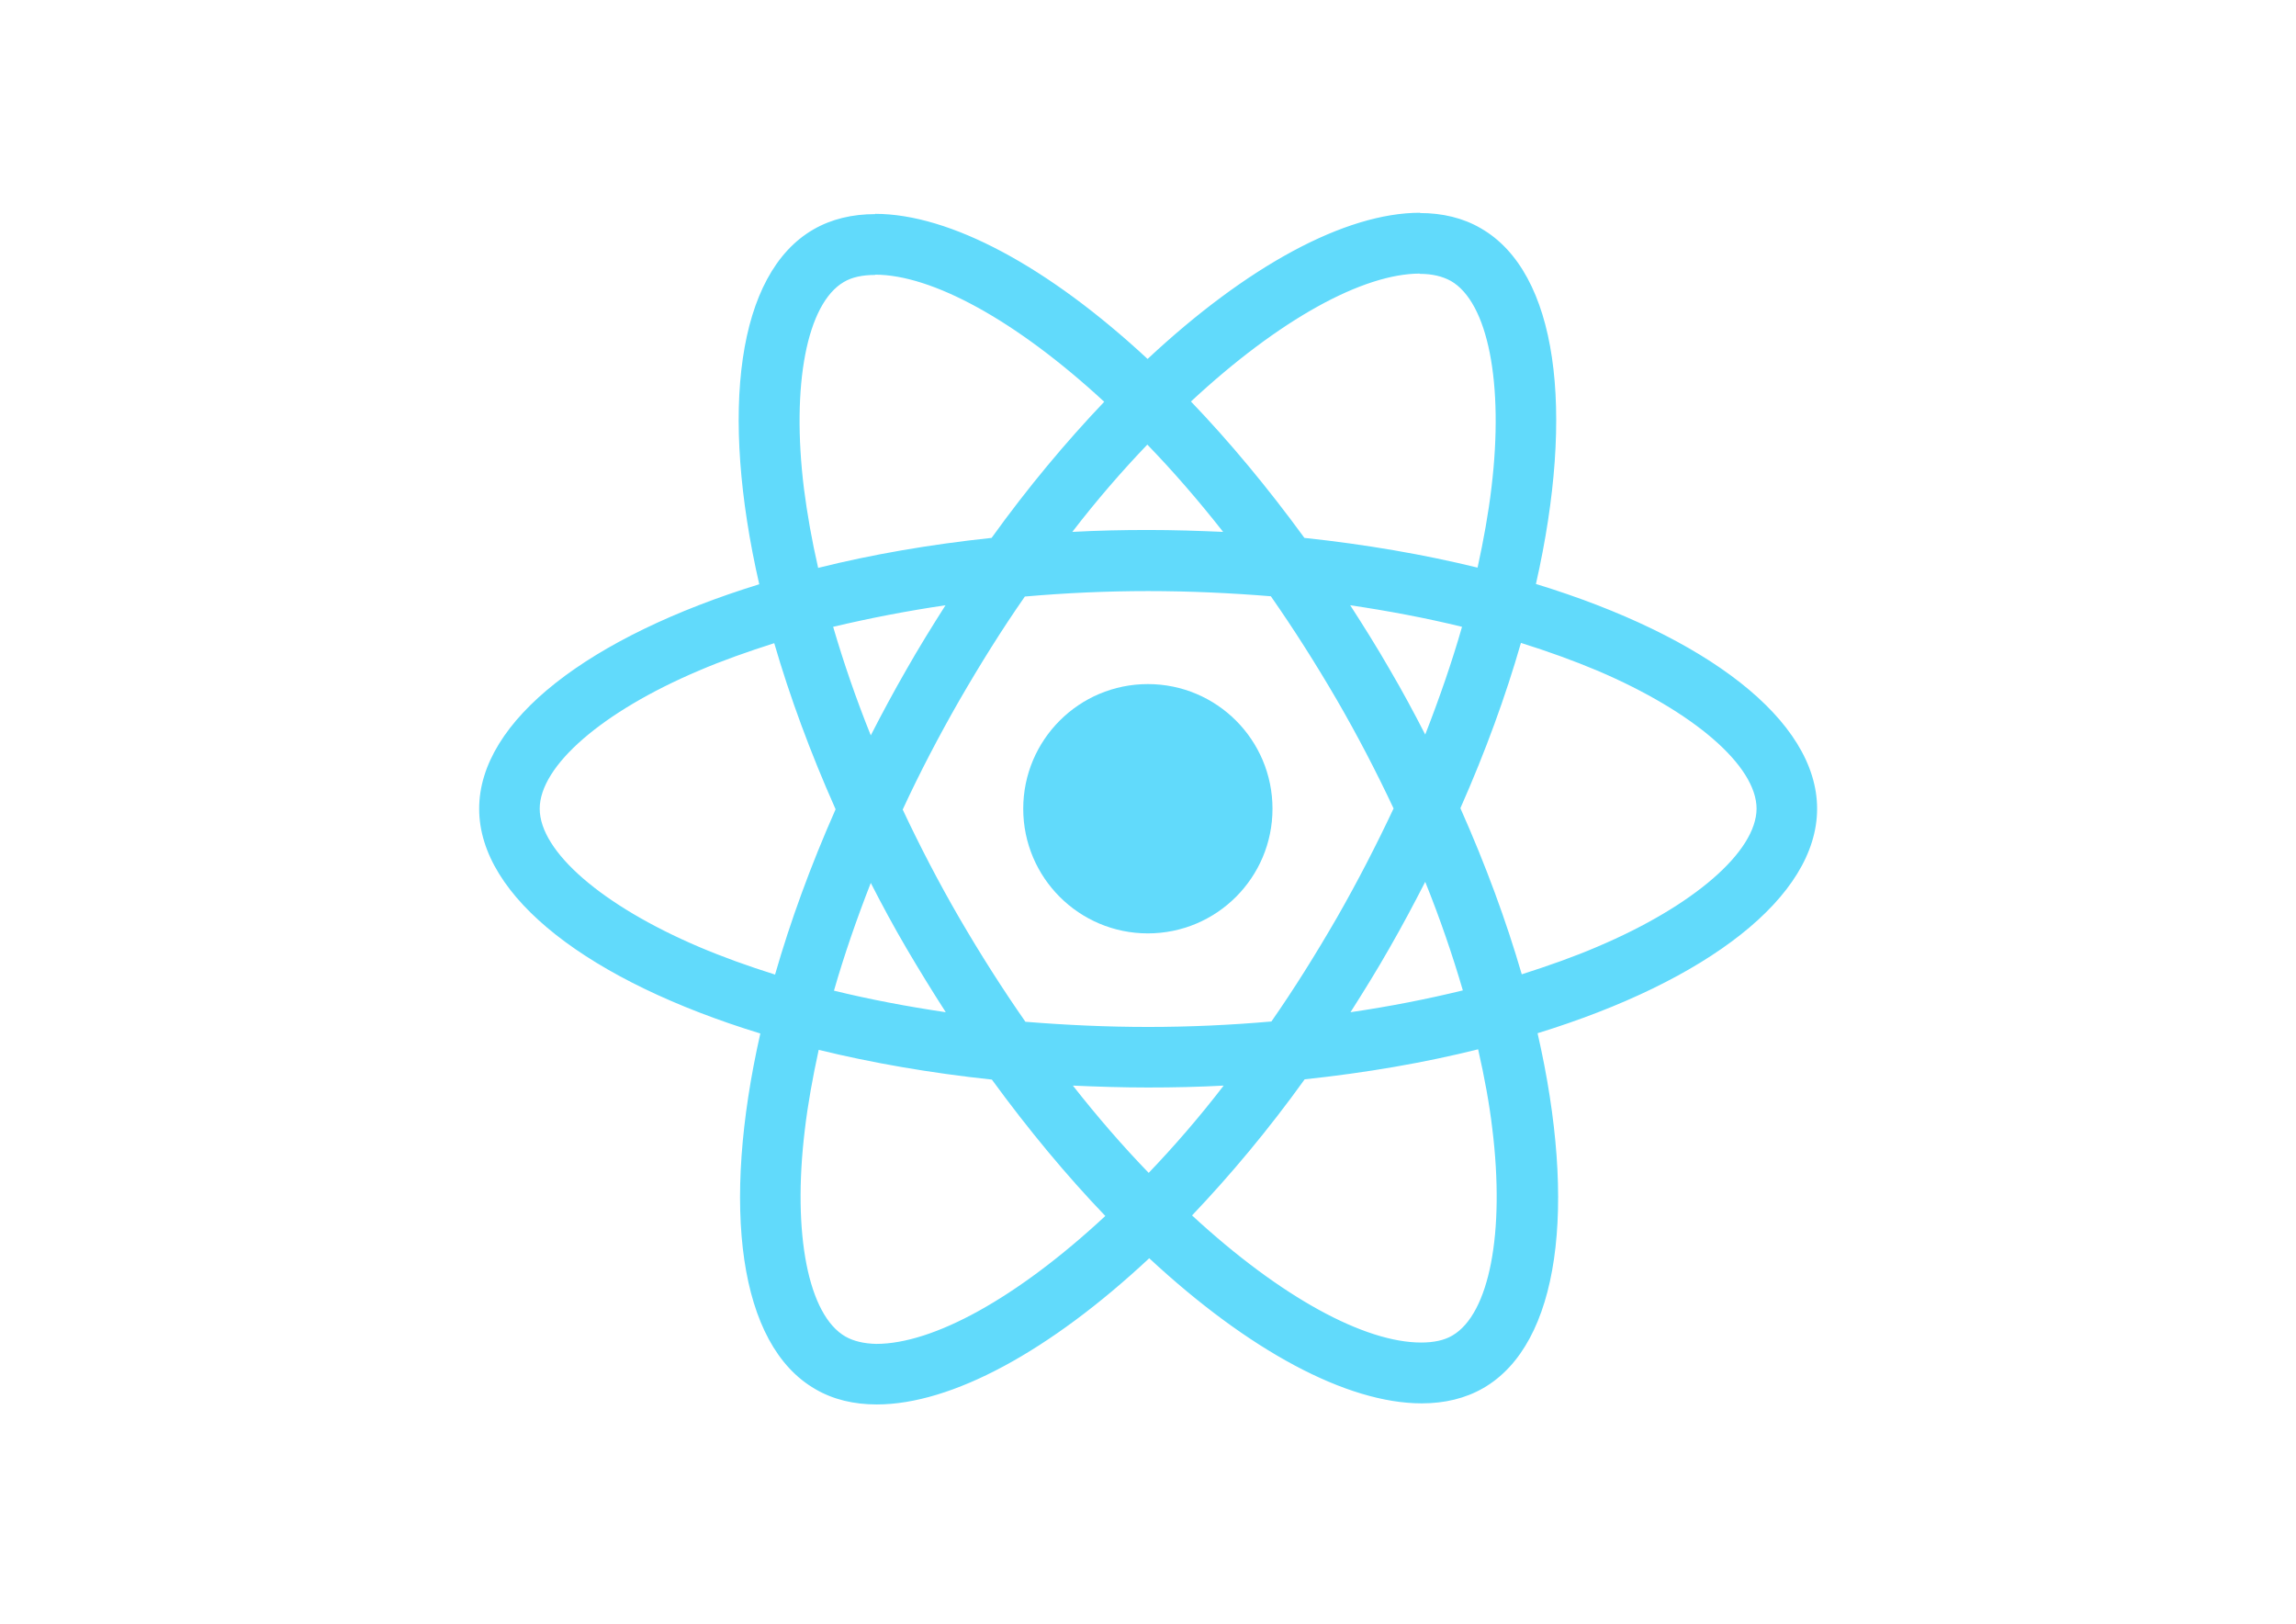
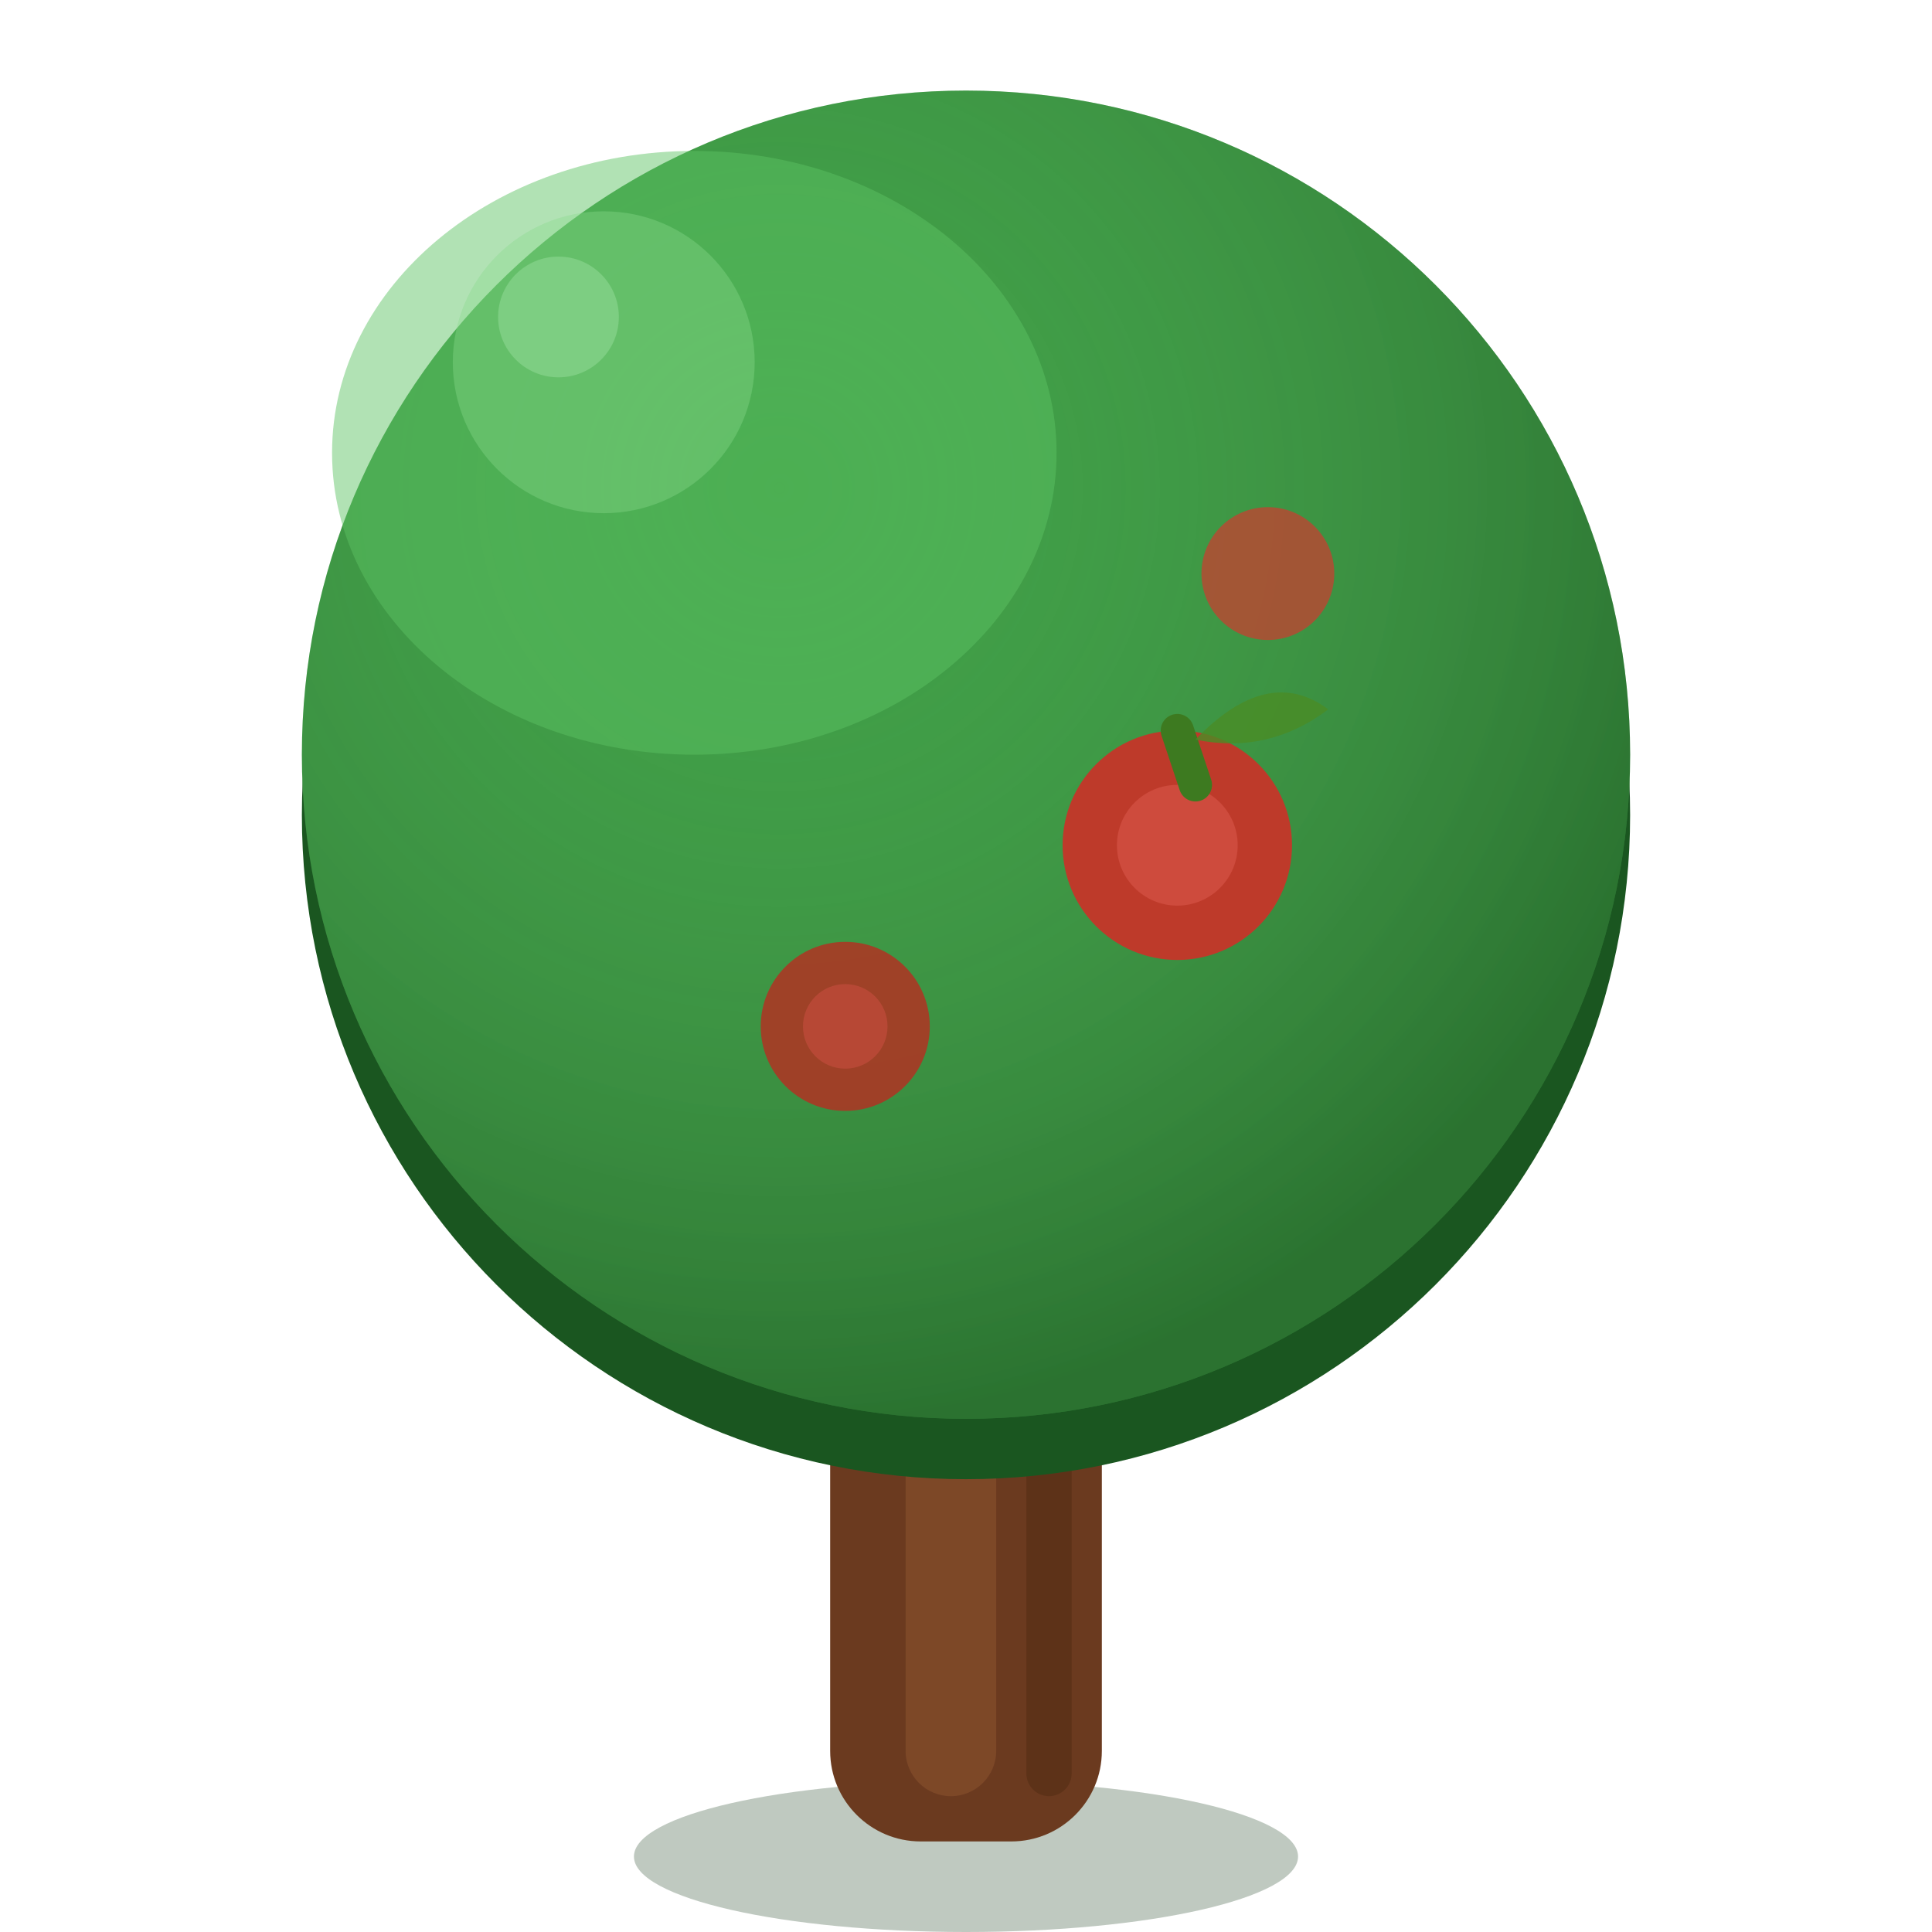
- <svg xmlns="http://www.w3.org/2000/svg" viewBox="0 0 841.9 595.3">
-   <g fill="#61DAFB">
-     <path d="M666.3 296.5c0-32.5-40.7-63.3-103.1-82.4 14.4-63.6 8-114.2-20.2-130.4-6.5-3.8-14.1-5.6-22.4-5.6v22.3c4.6 0 8.3.9 11.4 2.6 13.6 7.8 19.5 37.5 14.9 75.7-1.1 9.4-2.9 19.3-5.1 29.4-19.6-4.8-41-8.5-63.5-10.9-13.5-18.5-27.5-35.3-41.6-50 32.6-30.3 63.2-46.9 84-46.9V78c-27.5 0-63.5 19.6-99.9 53.6-36.4-33.8-72.4-53.2-99.9-53.2v22.3c20.7 0 51.4 16.5 84 46.6-14 14.7-28 31.4-41.3 49.9-22.6 2.4-44 6.1-63.6 11-2.3-10-4-19.7-5.2-29-4.7-38.2 1.1-67.9 14.6-75.8 3-1.8 6.9-2.6 11.5-2.6V78.5c-8.4 0-16 1.8-22.6 5.6-28.1 16.2-34.4 66.7-19.9 130.1-62.2 19.2-102.7 49.9-102.7 82.3 0 32.5 40.7 63.3 103.1 82.4-14.4 63.6-8 114.2 20.2 130.4 6.5 3.8 14.1 5.6 22.5 5.6 27.5 0 63.5-19.6 99.9-53.6 36.4 33.8 72.4 53.2 99.9 53.2 8.4 0 16-1.8 22.6-5.6 28.1-16.2 34.4-66.7 19.9-130.1 62-19.1 102.5-49.9 102.5-82.3zm-130.2-66.7c-3.7 12.9-8.3 26.2-13.5 39.5-4.1-8-8.4-16-13.1-24-4.6-8-9.5-15.8-14.4-23.4 14.2 2.1 27.9 4.7 41 7.9zm-45.8 106.5c-7.8 13.5-15.8 26.3-24.1 38.2-14.9 1.3-30 2-45.2 2-15.1 0-30.2-.7-45-1.9-8.3-11.9-16.4-24.6-24.2-38-7.6-13.1-14.5-26.4-20.8-39.8 6.2-13.4 13.2-26.8 20.7-39.9 7.8-13.5 15.8-26.3 24.1-38.2 14.9-1.3 30-2 45.2-2 15.1 0 30.2.7 45 1.9 8.3 11.9 16.4 24.6 24.2 38 7.6 13.1 14.5 26.4 20.8 39.8-6.3 13.4-13.2 26.8-20.7 39.9zm32.3-13c5.4 13.4 10 26.8 13.8 39.8-13.1 3.2-26.9 5.9-41.2 8 4.9-7.7 9.8-15.6 14.4-23.7 4.6-8 8.9-16.1 13-24.1zM421.2 430c-9.3-9.6-18.6-20.3-27.8-32 9 .4 18.2.7 27.5.7 9.4 0 18.7-.2 27.8-.7-9 11.7-18.3 22.4-27.5 32zm-74.4-58.9c-14.2-2.1-27.9-4.7-41-7.9 3.7-12.9 8.3-26.2 13.5-39.5 4.1 8 8.4 16 13.1 24 4.7 8 9.5 15.8 14.4 23.4zM420.7 163c9.3 9.6 18.6 20.3 27.8 32-9-.4-18.2-.7-27.5-.7-9.4 0-18.7.2-27.8.7 9-11.7 18.3-22.4 27.5-32zm-74 58.9c-4.9 7.7-9.8 15.6-14.4 23.7-4.6 8-8.9 16-13 24-5.4-13.4-10-26.8-13.8-39.8 13.1-3.1 26.9-5.8 41.2-7.9zm-90.5 125.2c-35.4-15.1-58.3-34.9-58.3-50.6 0-15.7 22.9-35.6 58.3-50.6 8.6-3.7 18-7 27.7-10.1 5.7 19.6 13.2 40 22.5 60.9-9.2 20.8-16.6 41.1-22.2 60.6-9.9-3.1-19.3-6.5-28-10.2zM310 490c-13.6-7.8-19.5-37.5-14.9-75.7 1.1-9.4 2.9-19.3 5.1-29.4 19.6 4.8 41 8.5 63.5 10.9 13.5 18.5 27.5 35.3 41.6 50-32.6 30.3-63.2 46.9-84 46.9-4.5-.1-8.3-1-11.3-2.7zm237.2-76.2c4.7 38.2-1.1 67.9-14.6 75.8-3 1.8-6.9 2.6-11.5 2.6-20.7 0-51.4-16.5-84-46.6 14-14.7 28-31.4 41.3-49.9 22.6-2.4 44-6.1 63.6-11 2.3 10.1 4.1 19.8 5.2 29.1zm38.5-66.7c-8.6 3.7-18 7-27.7 10.1-5.7-19.6-13.2-40-22.5-60.9 9.2-20.8 16.6-41.1 22.2-60.6 9.9 3.1 19.3 6.5 28.1 10.2 35.4 15.1 58.3 34.9 58.3 50.6-.1 15.7-23 35.6-58.4 50.6zM320.8 78.4z" />
-     <circle cx="420.9" cy="296.5" r="45.7" />
-     <path d="M520.5 78.1z" />
-   </g>
+ <svg xmlns="http://www.w3.org/2000/svg" viewBox="0 0 64 64" fill="none">
+   <ellipse cx="32" cy="61.5" rx="11" ry="2.5" fill="#1a3d1e" opacity="0.28" />
+   <rect x="27.5" y="43" width="9" height="18" rx="3" fill="#6B3A1F" />
+   <rect x="30" y="44.5" width="3" height="15" rx="1.5" fill="#8F5530" opacity="0.5" />
+   <rect x="34" y="44.5" width="1.5" height="15" rx="0.75" fill="#3d1f08" opacity="0.3" />
+   <circle cx="32" cy="27" r="22" fill="#1a5620" />
+   <circle cx="32" cy="25" r="22" fill="#3D9D44" />
+   <circle cx="32" cy="25" r="22" fill="url(#shadeGrad)" />
+   <ellipse cx="23" cy="15" rx="12" ry="10" fill="#5DC263" opacity="0.48" />
+   <circle cx="20" cy="12" r="5" fill="#88D98C" opacity="0.38" />
+   <circle cx="18.5" cy="10.5" r="2" fill="#b8f0bb" opacity="0.30" />
+   <circle cx="39" cy="28" r="3.8" fill="#be3a2a" />
+   <circle cx="39" cy="28" r="2" fill="#d9564a" opacity="0.6" />
+   <line x1="39" y1="24.2" x2="39.6" y2="26" stroke="#3d7a20" stroke-width="1.1" stroke-linecap="round" />
+   <circle cx="28" cy="34" r="2.8" fill="#b03222" opacity="0.85" />
+   <circle cx="28" cy="34" r="1.4" fill="#cf5044" opacity="0.5" />
+   <circle cx="42" cy="19" r="2.2" fill="#c44030" opacity="0.75" />
+   <path d="M39.6 24.5 Q42 22 44 23.5 Q42 25 39.6 24.5Z" fill="#4a8c25" opacity="0.8" />
+   <defs>
+     <radialGradient id="shadeGrad" cx="36%" cy="30%" r="70%">
+       <stop offset="0%" stop-color="#7acc80" stop-opacity="0.0" />
+       <stop offset="100%" stop-color="#0d2e10" stop-opacity="0.38" />
+     </radialGradient>
+   </defs>
</svg>
